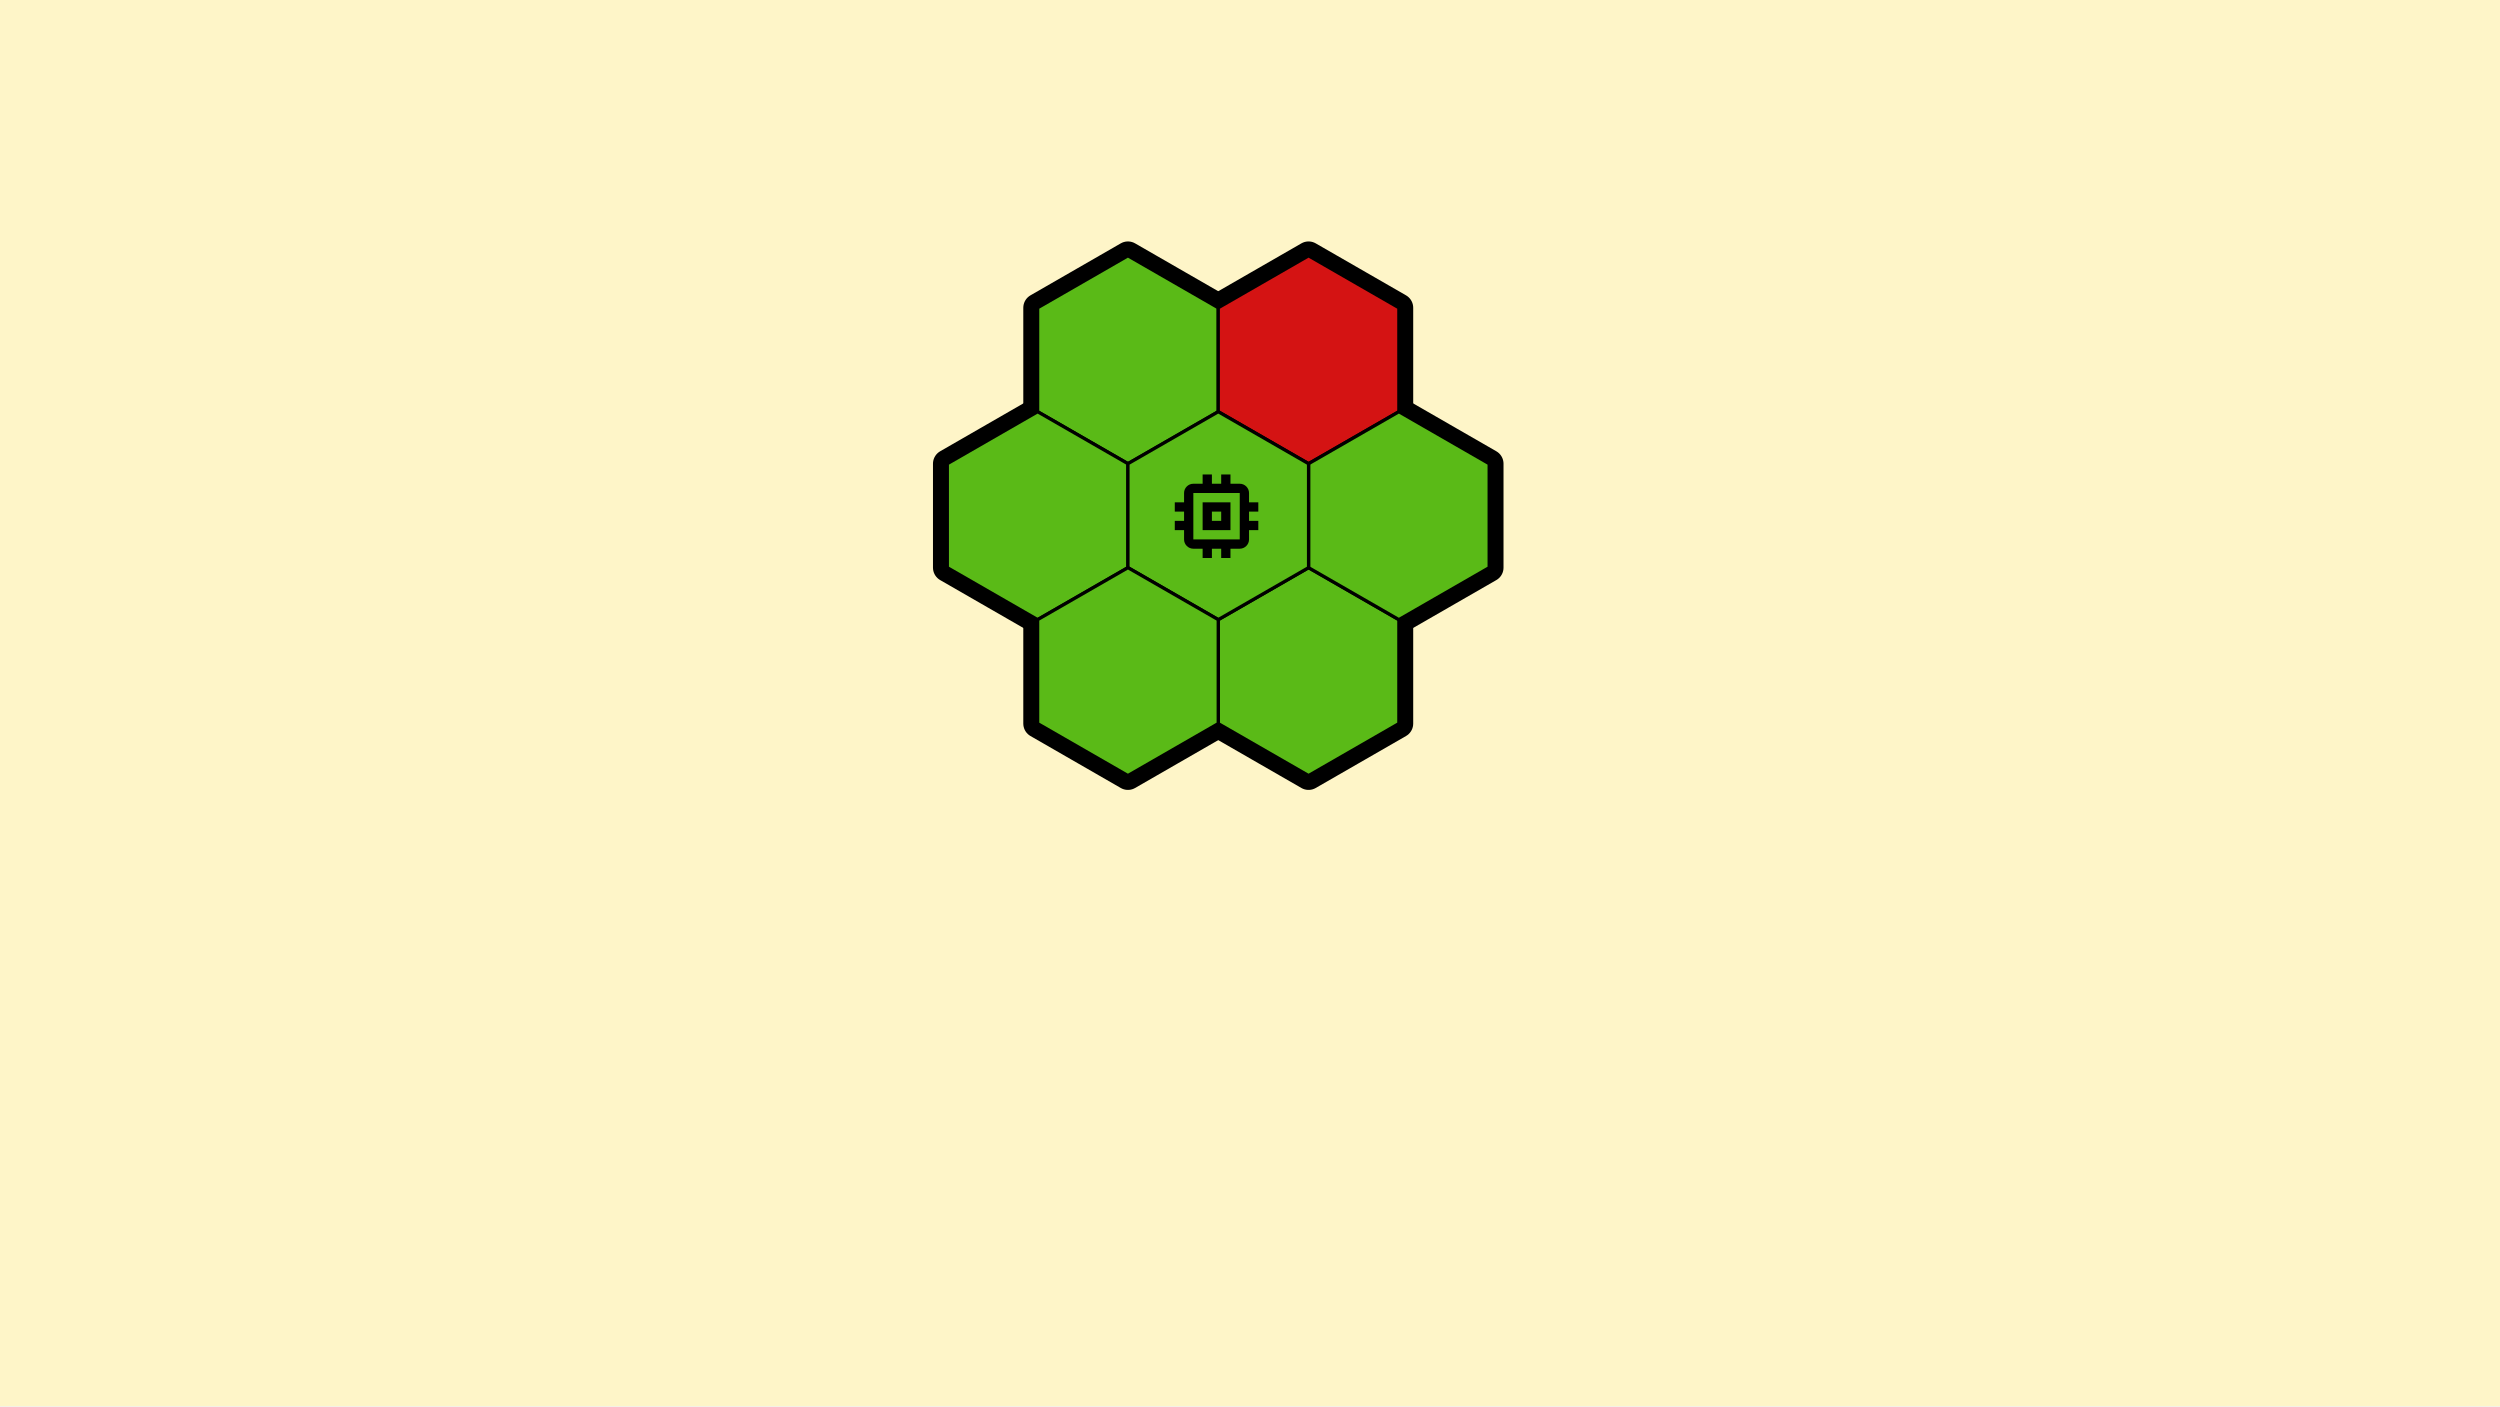
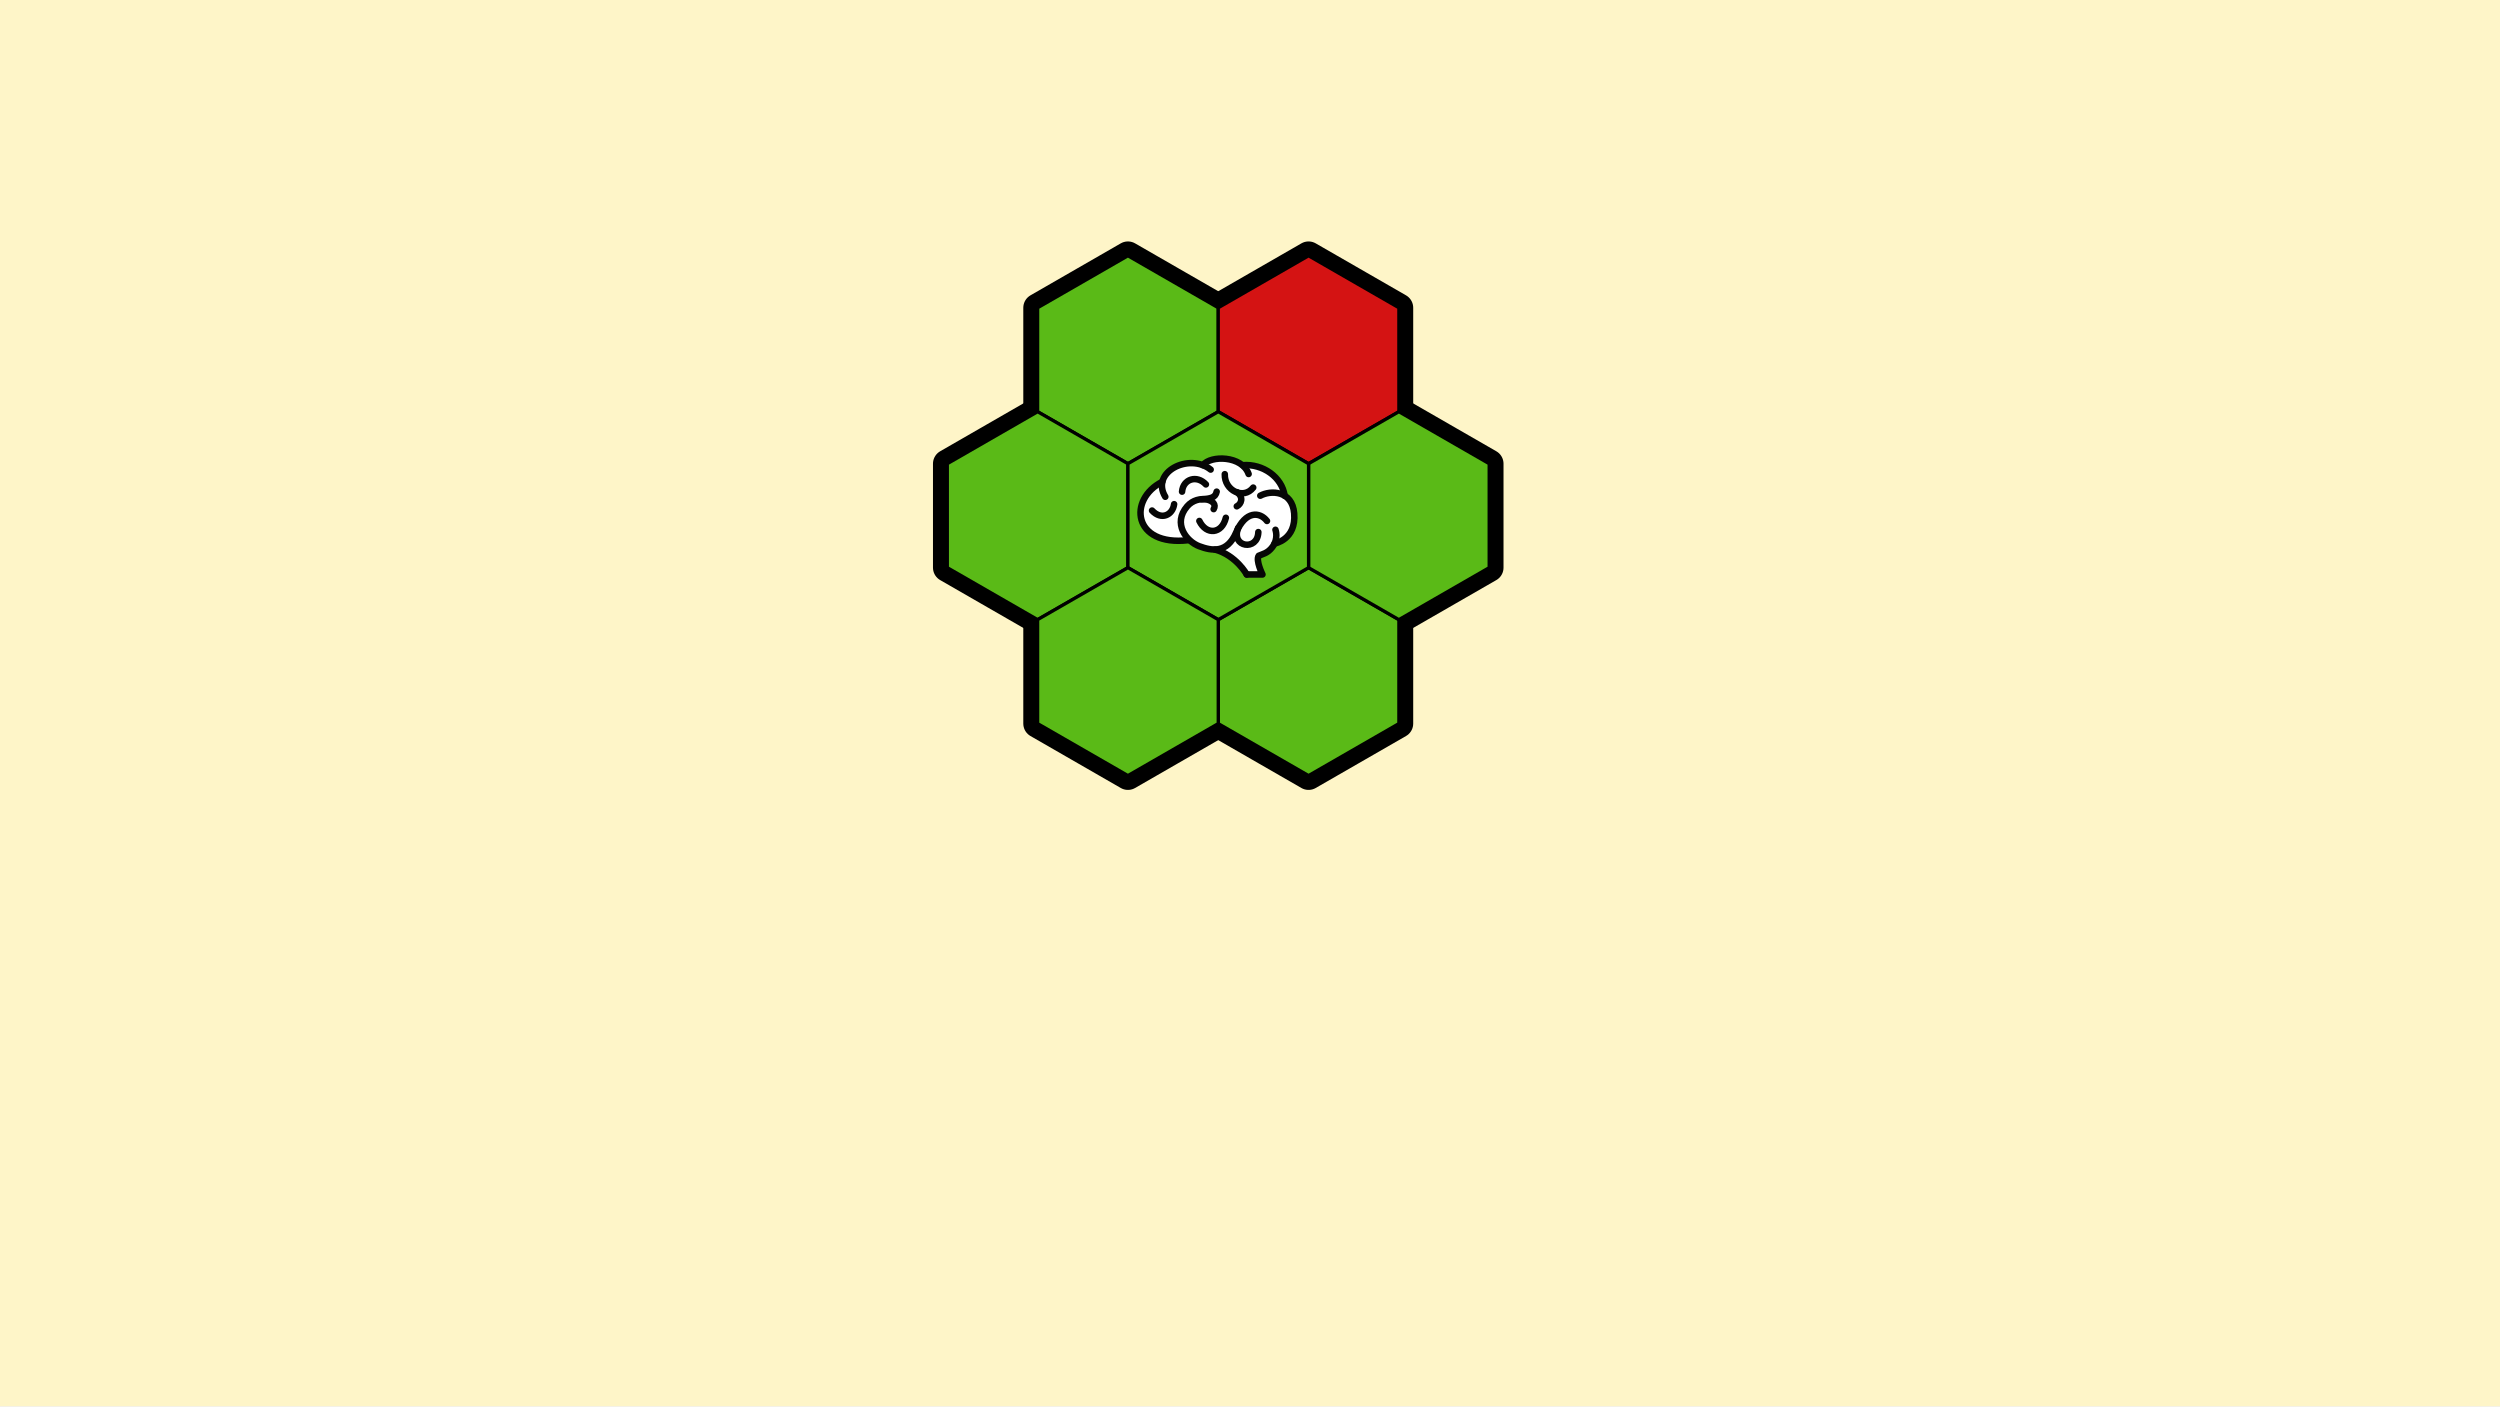
<svg xmlns="http://www.w3.org/2000/svg" width="1920" height="1080" viewBox="0 0 1920 1080" id="svg2" version="1.1">
  <defs id="defs4" />
  <g id="layer1" transform="translate(0,27.63784)">
    <rect style="fill:#fef5c8;fill-opacity:1;stroke:#ffffff;stroke-width:0;stroke-linecap:round;stroke-linejoin:round;stroke-miterlimit:4;stroke-dasharray:none;stroke-opacity:0" id="rect4489" width="1920" height="1080" x="-2.6041668e-016" y="-27.638" />
    <g id="g5298" transform="matrix(1.392762,0,0,1.392762,-381.095,-431.2683)">
      <g transform="translate(-448.2147,257.9774)" id="g5338-4-2">
        <path id="path4506-2-5-7-4-6-17-7-4-6-4-4-7-42-7-7" d="m 1473.654,-78.57 -49.802,28.664 -49.802,-28.664 v -57.328 l 49.802,-28.664 49.802,28.664 z" style="fill:none;fill-opacity:1;stroke:#000000;stroke-width:16;stroke-linecap:round;stroke-linejoin:round;stroke-miterlimit:4;stroke-dasharray:none;stroke-opacity:1" />
        <g transform="translate(-298.8098,-2.8516976e-6)" id="g5115-0-6-9">
          <path style="fill:none;fill-opacity:1;stroke:#000000;stroke-width:15.796;stroke-linecap:round;stroke-linejoin:round;stroke-miterlimit:4;stroke-dasharray:none;stroke-opacity:1" d="m 1692.419,258.856 -49.802,28.664 -49.802,-28.664 v -57.328 l 49.802,-28.664 49.802,28.664 z" id="path4506-2-5-7-4-6-17-7-4-6-4-4-7-6-9-2-2" />
          <path style="fill:none;fill-opacity:1;stroke:#000000;stroke-width:15.796;stroke-linecap:round;stroke-linejoin:round;stroke-miterlimit:4;stroke-dasharray:none;stroke-opacity:1" d="m 1792.022,258.856 -49.802,28.664 -49.802,-28.664 v -57.328 l 49.802,-28.664 49.802,28.664 z" id="path4506-2-5-7-4-6-17-7-4-6-4-4-7-6-9-2-4-8" />
          <path style="fill:none;fill-opacity:1;stroke:#000000;stroke-width:15.796;stroke-linecap:round;stroke-linejoin:round;stroke-miterlimit:4;stroke-dasharray:none;stroke-opacity:1" d="m 1792.022,430.841 -49.802,28.664 -49.802,-28.664 v -57.328 l 49.802,-28.664 49.802,28.664 z" id="path4506-2-5-7-4-6-17-7-44-3-1-2-1-7-8" />
          <path style="fill:none;fill-opacity:1;stroke:#000000;stroke-width:15.796;stroke-linecap:round;stroke-linejoin:round;stroke-miterlimit:4;stroke-dasharray:none;stroke-opacity:1" d="m 1642.617,344.848 -49.802,28.664 -49.802,-28.664 v -57.328 l 49.802,-28.664 49.802,28.664 z" id="path4506-2-5-7-4-6-17-7-44-3-1-2-1-7-9-6" />
          <path style="fill:none;fill-opacity:1;stroke:#000000;stroke-width:15.796;stroke-linecap:round;stroke-linejoin:round;stroke-miterlimit:4;stroke-dasharray:none;stroke-opacity:1" d="m 1841.824,344.848 -49.802,28.664 -49.802,-28.664 v -57.328 l 49.802,-28.664 49.802,28.664 z" id="path4506-2-5-7-4-6-17-7-44-3-1-2-1-7-95-7" />
          <path style="fill:none;fill-opacity:1;stroke:#000000;stroke-width:15.796;stroke-linecap:round;stroke-linejoin:round;stroke-miterlimit:4;stroke-dasharray:none;stroke-opacity:1" d="m 1742.22,344.848 -49.802,28.664 -49.802,-28.664 v -57.328 l 49.802,-28.664 49.802,28.664 z" id="path4506-2-5-7-4-6-17-7-4-6-4-4-7-6-9-2-6-9" />
          <path style="fill:none;fill-opacity:1;stroke:#000000;stroke-width:15.796;stroke-linecap:round;stroke-linejoin:round;stroke-miterlimit:4;stroke-dasharray:none;stroke-opacity:1" d="m 1692.419,430.841 -49.802,28.664 -49.802,-28.664 v -57.328 l 49.802,-28.664 49.802,28.664 z" id="path4506-2-5-7-4-6-17-7-4-6-4-4-7-6-9-2-6-4-2" />
          <path style="fill:#5aba17;fill-opacity:1;stroke:#000000;stroke-width:1.815;stroke-linecap:round;stroke-linejoin:round;stroke-miterlimit:4;stroke-dasharray:none;stroke-opacity:1" d="m 1692.419,258.856 -49.802,28.664 -49.802,-28.664 v -57.328 l 49.802,-28.664 49.802,28.664 z" id="path4506-2-5-7-4-6-17-7-4-6-4-4-7-6-9-2-2-7" />
          <path style="fill:#d41313;fill-opacity:1;stroke:#000000;stroke-width:1.815;stroke-linecap:round;stroke-linejoin:round;stroke-miterlimit:4;stroke-dasharray:none;stroke-opacity:1" d="m 1792.022,258.856 -49.802,28.664 -49.802,-28.664 v -57.328 l 49.802,-28.664 49.802,28.664 z" id="path4506-2-5-7-4-6-17-7-4-6-4-4-7-6-9-2-4-8-3" />
          <path style="fill:#5aba17;fill-opacity:1;stroke:#000000;stroke-width:1.815;stroke-linecap:round;stroke-linejoin:round;stroke-miterlimit:4;stroke-dasharray:none;stroke-opacity:1" d="m 1792.022,430.841 -49.802,28.664 -49.802,-28.664 v -57.328 l 49.802,-28.664 49.802,28.664 z" id="path4506-2-5-7-4-6-17-7-44-3-1-2-1-7-8-7" />
          <path style="fill:#5aba17;fill-opacity:1;stroke:#000000;stroke-width:1.815;stroke-linecap:round;stroke-linejoin:round;stroke-miterlimit:4;stroke-dasharray:none;stroke-opacity:1" d="m 1642.617,344.848 -49.802,28.664 -49.802,-28.664 v -57.328 l 49.802,-28.664 49.802,28.664 z" id="path4506-2-5-7-4-6-17-7-44-3-1-2-1-7-9-6-4" />
          <path style="fill:#5aba17;fill-opacity:1;stroke:#000000;stroke-width:1.815;stroke-linecap:round;stroke-linejoin:round;stroke-miterlimit:4;stroke-dasharray:none;stroke-opacity:1" d="m 1841.824,344.848 -49.802,28.664 -49.802,-28.664 v -57.328 l 49.802,-28.664 49.802,28.664 z" id="path4506-2-5-7-4-6-17-7-44-3-1-2-1-7-95-7-1" />
          <path style="fill:#5aba17;fill-opacity:1;stroke:#000000;stroke-width:1.815;stroke-linecap:round;stroke-linejoin:round;stroke-miterlimit:4;stroke-dasharray:none;stroke-opacity:1" d="m 1742.22,344.848 -49.802,28.664 -49.802,-28.664 v -57.328 l 49.802,-28.664 49.802,28.664 z" id="path4506-2-5-7-4-6-17-7-4-6-4-4-7-6-9-2-6-9-4" />
          <path style="fill:#5aba17;fill-opacity:1;stroke:#000000;stroke-width:1.815;stroke-linecap:round;stroke-linejoin:round;stroke-miterlimit:4;stroke-dasharray:none;stroke-opacity:1" d="m 1692.419,430.841 -49.802,28.664 -49.802,-28.664 v -57.328 l 49.802,-28.664 49.802,28.664 z" id="path4506-2-5-7-4-6-17-7-4-6-4-4-7-6-9-2-6-4-2-6" />
        </g>
        <g aria-label="2" style="font-style:normal;font-variant:normal;font-weight:normal;font-stretch:normal;font-size:18.667px;line-height:1.25;font-family:monospace;-inkscape-font-specification:monospace;text-align:center;letter-spacing:0px;word-spacing:0px;text-anchor:middle;fill:#117b19;fill-opacity:1;stroke:none" id="text4840-0-8-46-7" transform="translate(902.9269,-360.8583)">
          <path d="m 1186.726,329.767 h 14.031 q 1.156,-0.938 2.188,-0.938 1.469,0 2.312,0.969 0.875,0.969 0.875,3.312 v 3.062 h -29.188 v -6.781 q 17.312,-14.281 20.906,-18.375 1.812,-2.094 1.812,-3.969 0,-2.344 -2.062,-4.125 -2.031,-1.812 -5.438,-1.812 -3.438,0 -5.719,2 -1.188,1.062 -1.906,3.156 -0.438,1.312 -1.219,1.875 -0.75,0.562 -1.875,0.562 -1.312,0 -2.281,-0.938 -0.938,-0.938 -0.938,-2.188 0,-1.875 1.719,-4.688 1.75,-2.812 5.062,-4.5 3.344,-1.688 7.25,-1.688 6.062,0 9.938,3.688 3.875,3.656 3.875,8.875 0,2.656 -1.125,4.938 -1.094,2.25 -5.312,6.25 -3.312,3.156 -12.906,11.312 z" style="font-style:normal;font-variant:normal;font-weight:bold;font-stretch:normal;font-size:64px;font-family:monospace;-inkscape-font-specification:'monospace Bold';fill:#117b19;fill-opacity:1" id="path5187-8-5" />
        </g>
        <g aria-label="1" style="font-style:normal;font-variant:normal;font-weight:normal;font-stretch:normal;font-size:18.667px;line-height:1.25;font-family:monospace;-inkscape-font-specification:monospace;text-align:center;letter-spacing:0px;word-spacing:0px;text-anchor:middle;fill:#817612;fill-opacity:1;stroke:none" id="text4840-0-7-2-1-2-6-7" transform="translate(699.0147,-358.4473)">
          <path d="m 1299.373,293.935 v 35.062 h 6.469 q 2.312,0 3.281,0.906 1,0.875 1,2.312 0,1.406 -1,2.312 -0.969,0.875 -3.281,0.875 h -19.344 q -2.312,0 -3.312,-0.875 -0.969,-0.906 -0.969,-2.344 0,-1.406 0.969,-2.281 1,-0.906 3.312,-0.906 h 6.469 v -26.719 l -5.719,1.5 q -1.375,0.375 -2.062,0.375 -1.219,0 -2.125,-0.969 -0.875,-0.969 -0.875,-2.375 0,-1.281 0.656,-2 0.656,-0.75 2.75,-1.312 z" style="font-style:normal;font-variant:normal;font-weight:bold;font-stretch:normal;font-size:64px;font-family:monospace;-inkscape-font-specification:'monospace Bold';fill:#817612;fill-opacity:1" id="path5175-3-1" />
        </g>
        <g aria-label="3" style="font-style:normal;font-variant:normal;font-weight:normal;font-stretch:normal;font-size:18.667px;line-height:1.25;font-family:monospace;-inkscape-font-specification:monospace;text-align:center;letter-spacing:0px;word-spacing:0px;text-anchor:middle;fill:#8e2311;fill-opacity:1;stroke:none" id="text4840-0-7-2-1-9-8-2-3-7-1" transform="translate(796.7002,-273.3775)">
          <path d="m 1253.081,228.145 q 2.844,1.938 4.25,4.5 1.406,2.531 1.406,5.688 0,3.406 -1.875,6.312 -1.844,2.875 -5.375,4.375 -3.531,1.469 -9.25,1.469 -7.438,0 -11.188,-2.312 -2.094,-1.312 -2.094,-3.125 0,-1.375 0.906,-2.312 0.938,-0.969 2.25,-0.969 0.906,0 1.875,0.625 1.375,0.938 2.594,1.25 1.875,0.438 5.156,0.438 5.594,0 8.094,-1.438 2.5,-1.469 2.5,-4.125 0,-1.969 -1.469,-3.781 -1.438,-1.844 -3.875,-2.844 -1.406,-0.562 -4.75,-0.781 -1.594,-0.094 -2.469,-0.969 -0.844,-0.906 -0.844,-2.219 0,-1.375 0.938,-2.312 0.938,-0.938 2.375,-0.938 3.188,0 3.406,-0.031 1.25,-0.125 2.5,-0.812 1.25,-0.688 2,-1.875 0.781,-1.219 0.781,-2.5 0,-2.031 -1.812,-3.5 -1.781,-1.5 -5.375,-1.5 -4.625,0 -7.062,2.688 -0.719,0.781 -1.156,1 -0.656,0.344 -1.469,0.344 -1.312,0 -2.25,-0.938 -0.938,-0.938 -0.938,-2.312 0,-2.156 2.875,-4.188 4.188,-2.969 10.469,-2.969 5.938,0 9.531,3.375 3.594,3.375 3.594,8.125 0,2.469 -1.062,4.625 -1.062,2.125 -3.188,3.938 z" style="font-style:normal;font-variant:normal;font-weight:bold;font-stretch:normal;font-size:64px;font-family:monospace;-inkscape-font-specification:'monospace Bold';fill:#8e2311;fill-opacity:1" id="path5163-7-4" />
        </g>
      </g>
    </g>
-     <path d="m 945,358.131 h -21.385 v 21.385 h 21.385 z m -7.128,14.256 h -7.128 v -7.128 h 7.128 z m 28.513,-7.128 v -7.128 h -7.128 v -7.128 c 0,-3.921 -3.208,-7.128 -7.128,-7.128 h -7.128 v -7.128 h -7.128 v 7.128 h -7.128 v -7.128 h -7.128 v 7.128 h -7.128 c -3.921,0 -7.128,3.208 -7.128,7.128 v 7.128 h -7.128 v 7.128 h 7.128 v 7.128 h -7.128 v 7.128 h 7.128 v 7.128 c 0,3.92 3.208,7.128 7.128,7.128 h 7.128 v 7.128 h 7.128 v -7.128 h 7.128 v 7.128 h 7.128 v -7.128 h 7.128 c 3.921,0 7.128,-3.208 7.128,-7.128 v -7.128 h 7.128 v -7.128 h -7.128 v -7.128 z m -14.256,21.385 h -35.641 v -35.641 h 35.641 z" id="path4" style="stroke-width:3.564" />
+     <g id="g4569" transform="translate(1025.383,310.4937)">
+       <path id="path4551" d="m -112.814,76.746 -16.949,-0.271 -14.102,-6.644 -5.288,-10.983 2.847,-15.051 13.559,-11.932 6.508,-9.356 16.407,-5.017 8.271,1.627 7.458,-4.475 15.593,1.22 7.593,3.254 5.695,0.136 15.864,5.966 9.898,13.017 1.763,5.424 6.237,9.763 -0.678,13.831 -8.271,10.576 -6.102,1.492 -7.322,7.729 -4.847,1.639 1.458,14.226 -10.662,0.156 -10.219,-12.36 -12.61,-7.051 -11.119,-0.814 z" style="fill:#ffffff;fill-opacity:1;stroke:#000000;stroke-width:1px;stroke-linecap:butt;stroke-linejoin:miter;stroke-opacity:1" />
+       <path id="path4504" d="m -67.882,103.071 h 12.081 c 0,0 -5.369,-10.93 -2.876,-14.382 2.876,-1.342 6.712,-1.774 10.355,-6.52 5.122,-6.672 2.493,-13.423 2.493,-13.423" style="fill:none;stroke:#060606;stroke-width:5;stroke-linecap:round;stroke-linejoin:round;stroke-miterlimit:4;stroke-dasharray:none;stroke-opacity:1" />
+       <path id="path4506" d="m -46.508,79.322 c 0,0 16.757,-2.864 15.051,-23.186 -1.492,-17.763 -18.169,-17.898 -26.034,-13.559" style="fill:none;stroke:#060606;stroke-width:5;stroke-linecap:round;stroke-linejoin:round;stroke-miterlimit:4;stroke-dasharray:none;stroke-opacity:1" />
+       <path id="path4508" d="M -38.78,42.576 C -40.814,28.339 -55.458,17.898 -70.915,19.119" style="fill:none;stroke:#060606;stroke-width:5;stroke-linecap:round;stroke-linejoin:round;stroke-miterlimit:4;stroke-dasharray:none;stroke-opacity:1" />
+       <path id="path4510" d="M -66.441,25.898 C -71.458,11.661 -95.729,11.39 -101.559,19.119" style="fill:none;stroke:#060606;stroke-width:5;stroke-linecap:round;stroke-linejoin:round;stroke-miterlimit:4;stroke-dasharray:none;stroke-opacity:1" />
+       <path id="path4512" d="M -95.593,22.508 C -112.136,9.356 -141.966,24.407 -130.441,43.39" style="fill:none;stroke:#060606;stroke-width:5;stroke-linecap:round;stroke-linejoin:round;stroke-miterlimit:4;stroke-dasharray:none;stroke-opacity:1" />
+       <path id="path4514" d="m -132.746,31.864 c -26.441,13.424 -22.78,49.763 19.932,44.881" style="fill:none;stroke:#060606;stroke-width:5;stroke-linecap:round;stroke-linejoin:round;stroke-miterlimit:4;stroke-dasharray:none;stroke-opacity:1" />
+       <path id="path4516" d="m -67.882,103.071 c 0,0 -8.05,-14.665 -24.321,-19.139" style="fill:none;stroke:#060606;stroke-width:5;stroke-linecap:round;stroke-linejoin:round;stroke-miterlimit:4;stroke-dasharray:none;stroke-opacity:1" />
+       <path id="path4518" d="m -52.339,61.966 c -5.424,-7.051 -16.407,-8.136 -23.729,8.949 -6.88,16.054 -18.576,14.102 -28.339,10.441 -9.763,-3.661 -20.629,-17.403 -9.22,-30.644 8.41,-9.761 24.678,-4.881 20.339,2.169" style="fill:none;stroke:#060606;stroke-width:5;stroke-linecap:round;stroke-linejoin:round;stroke-miterlimit:4;stroke-dasharray:none;stroke-opacity:1" />
+       <path id="path4520" d="m -58.983,70.508 c -0.407,14.915 -21.424,11.797 -15.458,-3.254" style="fill:none;stroke:#060606;stroke-width:5;stroke-linecap:round;stroke-linejoin:round;stroke-miterlimit:4;stroke-dasharray:none;stroke-opacity:1" />
+       <path id="path4522" d="M -104.271,61.966 C -98.847,73.085 -86.915,72 -83.932,59.525" style="fill:none;stroke:#060606;stroke-width:5;stroke-linecap:round;stroke-linejoin:round;stroke-miterlimit:4;stroke-dasharray:none;stroke-opacity:1" />
+       <path id="path4524" d="m -140.61,53.966 c 7.186,7.729 15.864,3.39 16.949,-4.881" style="fill:none;stroke:#060606;stroke-width:5;stroke-linecap:round;stroke-linejoin:round;stroke-miterlimit:4;stroke-dasharray:none;stroke-opacity:1" />
+       <path id="path4526" d="m -117.559,39.458 c 0.814,-9.763 11.39,-13.017 18.305,-5.559" style="fill:none;stroke:#060606;stroke-width:5;stroke-linecap:round;stroke-linejoin:round;stroke-miterlimit:4;stroke-dasharray:none;stroke-opacity:1" />
+       <path id="path4528" d="m -90.983,39.458 c -0.949,4.61 -4.61,5.424 -11.525,5.831" style="fill:none;stroke:#060606;stroke-width:5;stroke-linecap:round;stroke-linejoin:round;stroke-miterlimit:4;stroke-dasharray:none;stroke-opacity:1" />
+       <path id="path4530" d="m -84.746,26.034 c -0.407,12.61 14.508,19.797 21.831,10.305" style="fill:none;stroke:#060606;stroke-width:5;stroke-linecap:round;stroke-linejoin:round;stroke-miterlimit:4;stroke-dasharray:none;stroke-opacity:1" />
+       <path id="path4532" d="m -75.39,39.864 c 5.424,3.932 3.254,9.22 -0.136,10.847" style="fill:none;stroke:#060606;stroke-width:5;stroke-linecap:round;stroke-linejoin:round;stroke-miterlimit:4;stroke-dasharray:none;stroke-opacity:1" />
+     </g>
  </g>
</svg>
